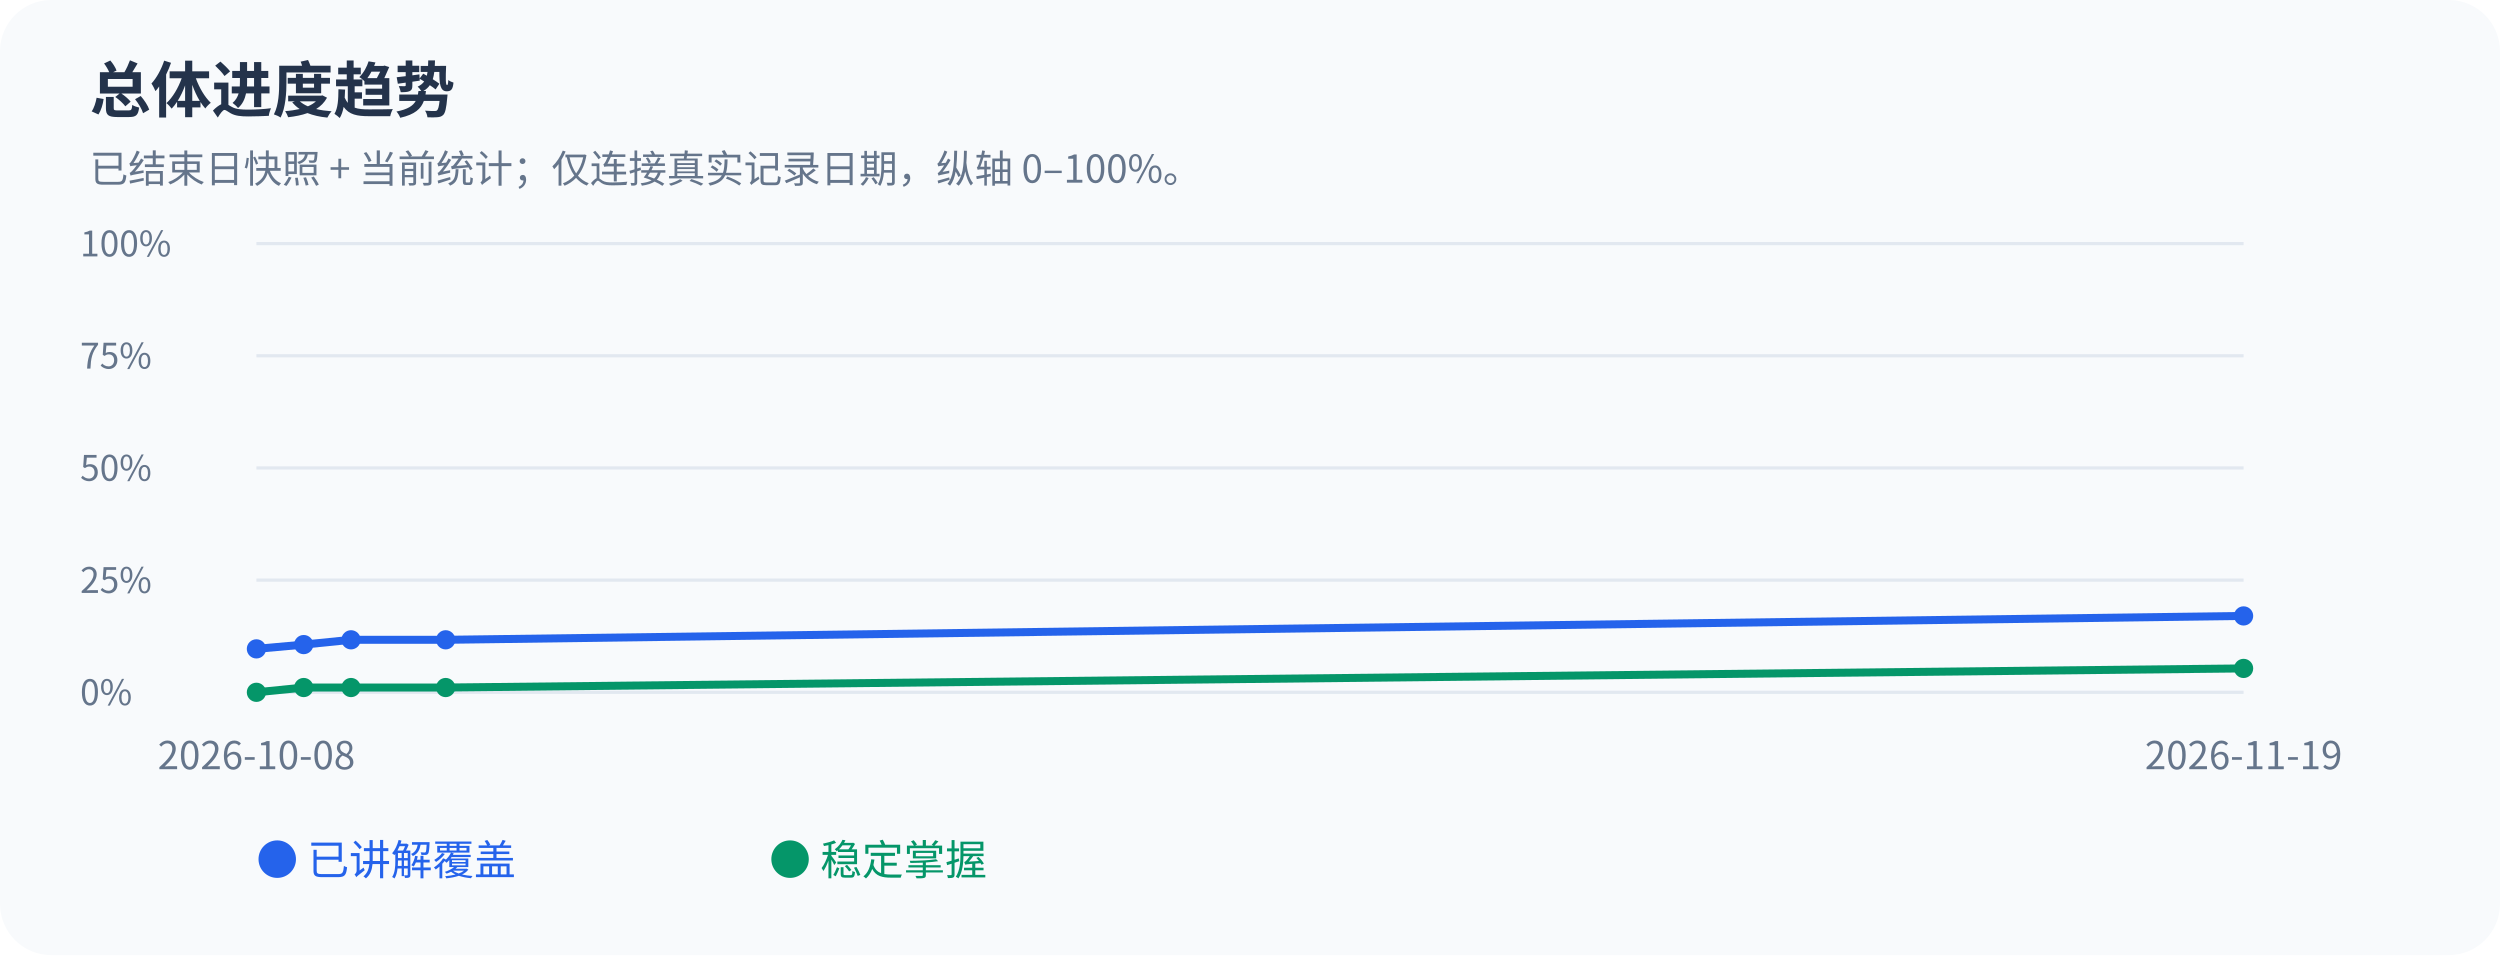
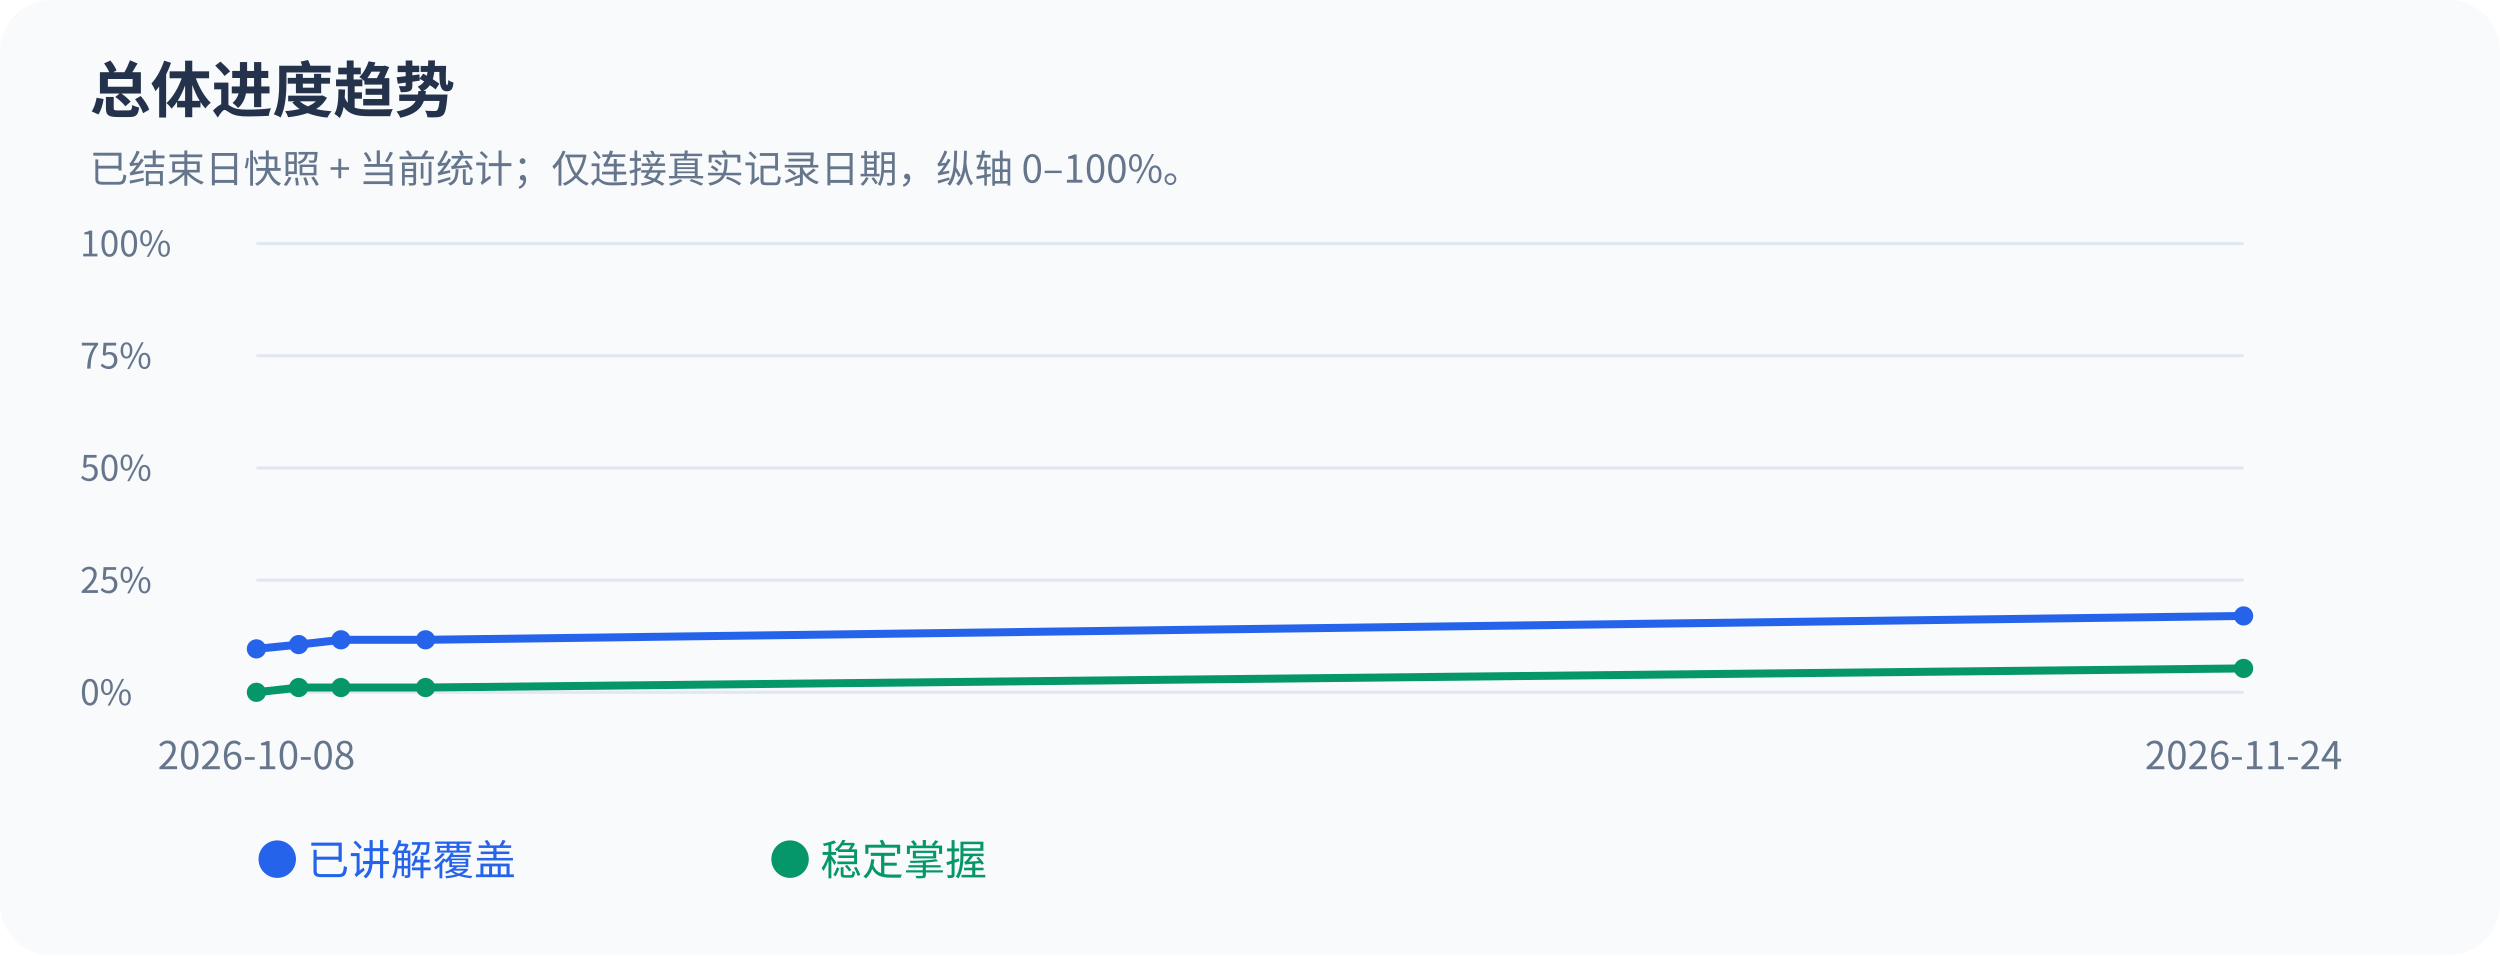
<svg xmlns="http://www.w3.org/2000/svg" width="780" height="298" viewBox="0 0 780 298" role="img" aria-labelledby="title desc">
  <style>text{font-family:system-ui,"Noto Sans CJK SC","Microsoft YaHei",sans-serif;fill:#24334b}.muted{fill:#65758b}.blue{fill:#2563eb}.green{fill:#059669}</style>
  <rect width="100%" height="100%" rx="16" fill="#f8fafc" />
  <text x="28" y="35" font-size="19" font-weight="700">总体进度趋势</text>
  <text x="28" y="57" class="muted" font-size="12">已结束日快照 + 当前统计；仅连接真实记录日期，纵轴 0–100%。</text>
  <line x1="80" y1="216" x2="700" y2="216" stroke="#e2e8f0" />
  <text x="25" y="220" font-size="11" class="muted">0%</text>
  <line x1="80" y1="181.0" x2="700" y2="181.0" stroke="#e2e8f0" />
  <text x="25" y="185.0" font-size="11" class="muted">25%</text>
  <line x1="80" y1="146.0" x2="700" y2="146.0" stroke="#e2e8f0" />
  <text x="25" y="150.0" font-size="11" class="muted">50%</text>
  <line x1="80" y1="111.0" x2="700" y2="111.0" stroke="#e2e8f0" />
  <text x="25" y="115.0" font-size="11" class="muted">75%</text>
  <line x1="80" y1="76" x2="700" y2="76" stroke="#e2e8f0" />
  <text x="25" y="80" font-size="11" class="muted">100%</text>
  <circle cx="80.00" cy="202.45" r="3" fill="#2563eb" />
-   <circle cx="94.76" cy="201.11" r="3" fill="#2563eb" />
-   <circle cx="109.52" cy="199.62" r="3" fill="#2563eb" />
-   <circle cx="139.05" cy="199.62" r="3" fill="#2563eb" />
+   <circle cx="93.19" cy="201.11" r="3" fill="#2563eb" />
+   <circle cx="106.38" cy="199.62" r="3" fill="#2563eb" />
+   <circle cx="132.77" cy="199.62" r="3" fill="#2563eb" />
  <circle cx="700.00" cy="192.17" r="3" fill="#2563eb" />
-   <polyline points="80.00,202.45 94.76,201.11 109.52,199.62 139.05,199.62 700.00,192.17" fill="none" stroke="#2563eb" stroke-width="2.5" />
+   <polyline points="80.00,202.45 93.19,201.11 106.38,199.62 132.77,199.62 700.00,192.17" fill="none" stroke="#2563eb" stroke-width="2.5" />
  <circle cx="80.00" cy="216.00" r="3" fill="#059669" />
-   <circle cx="94.76" cy="214.51" r="3" fill="#059669" />
-   <circle cx="109.52" cy="214.51" r="3" fill="#059669" />
-   <circle cx="139.05" cy="214.51" r="3" fill="#059669" />
+   <circle cx="93.19" cy="214.51" r="3" fill="#059669" />
+   <circle cx="106.38" cy="214.51" r="3" fill="#059669" />
+   <circle cx="132.77" cy="214.51" r="3" fill="#059669" />
  <circle cx="700.00" cy="208.55" r="3" fill="#059669" />
-   <polyline points="80.00,216.00 94.76,214.51 109.52,214.51 139.05,214.51 700.00,208.55" fill="none" stroke="#059669" stroke-width="2.5" />
+   <polyline points="80.00,216.00 93.19,214.51 106.38,214.51 132.77,214.51 700.00,208.55" fill="none" stroke="#059669" stroke-width="2.5" />
  <text x="80.00" y="240" text-anchor="middle" font-size="12" class="muted">2026-10-08</text>
-   <text x="700.00" y="240" text-anchor="middle" font-size="12" class="muted">2026-11-19</text>
+   <text x="700.00" y="240" text-anchor="middle" font-size="12" class="muted">2026-11-24</text>
  <text x="80" y="273" font-size="13" class="blue">● 已讲解覆盖</text>
  <text x="240" y="273" font-size="13" class="green">● 稳定掌握</text>
</svg>
